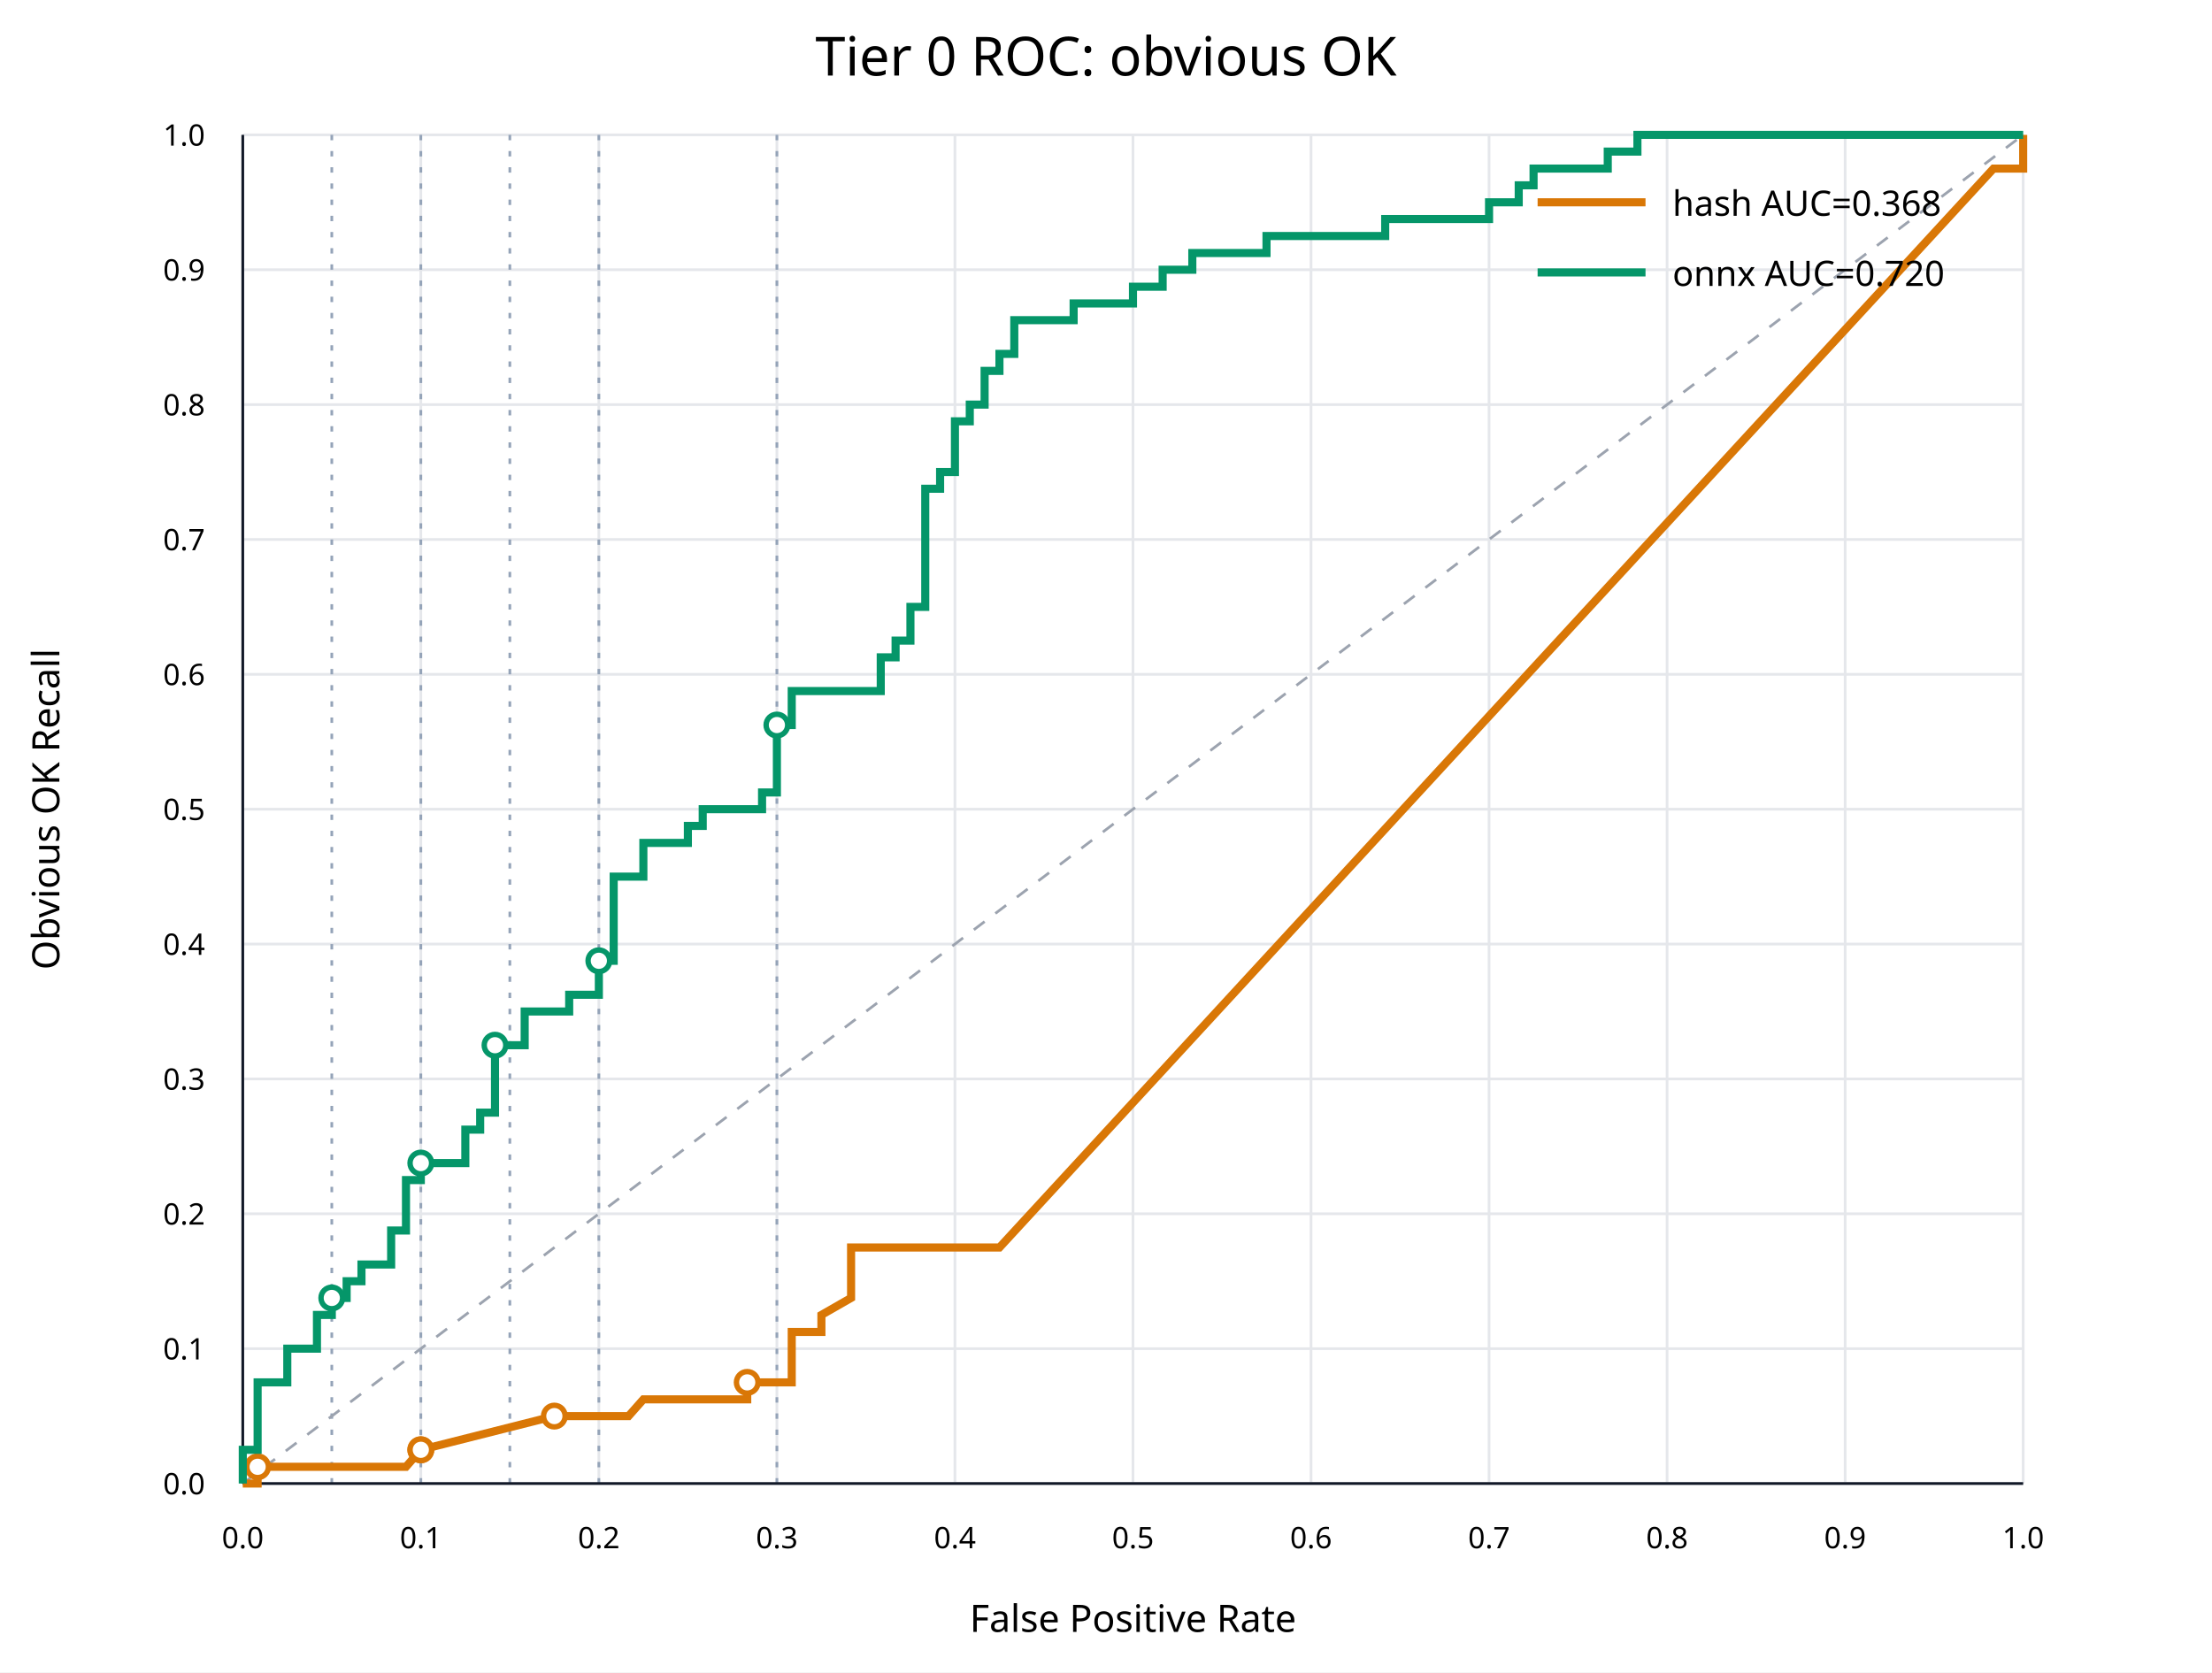
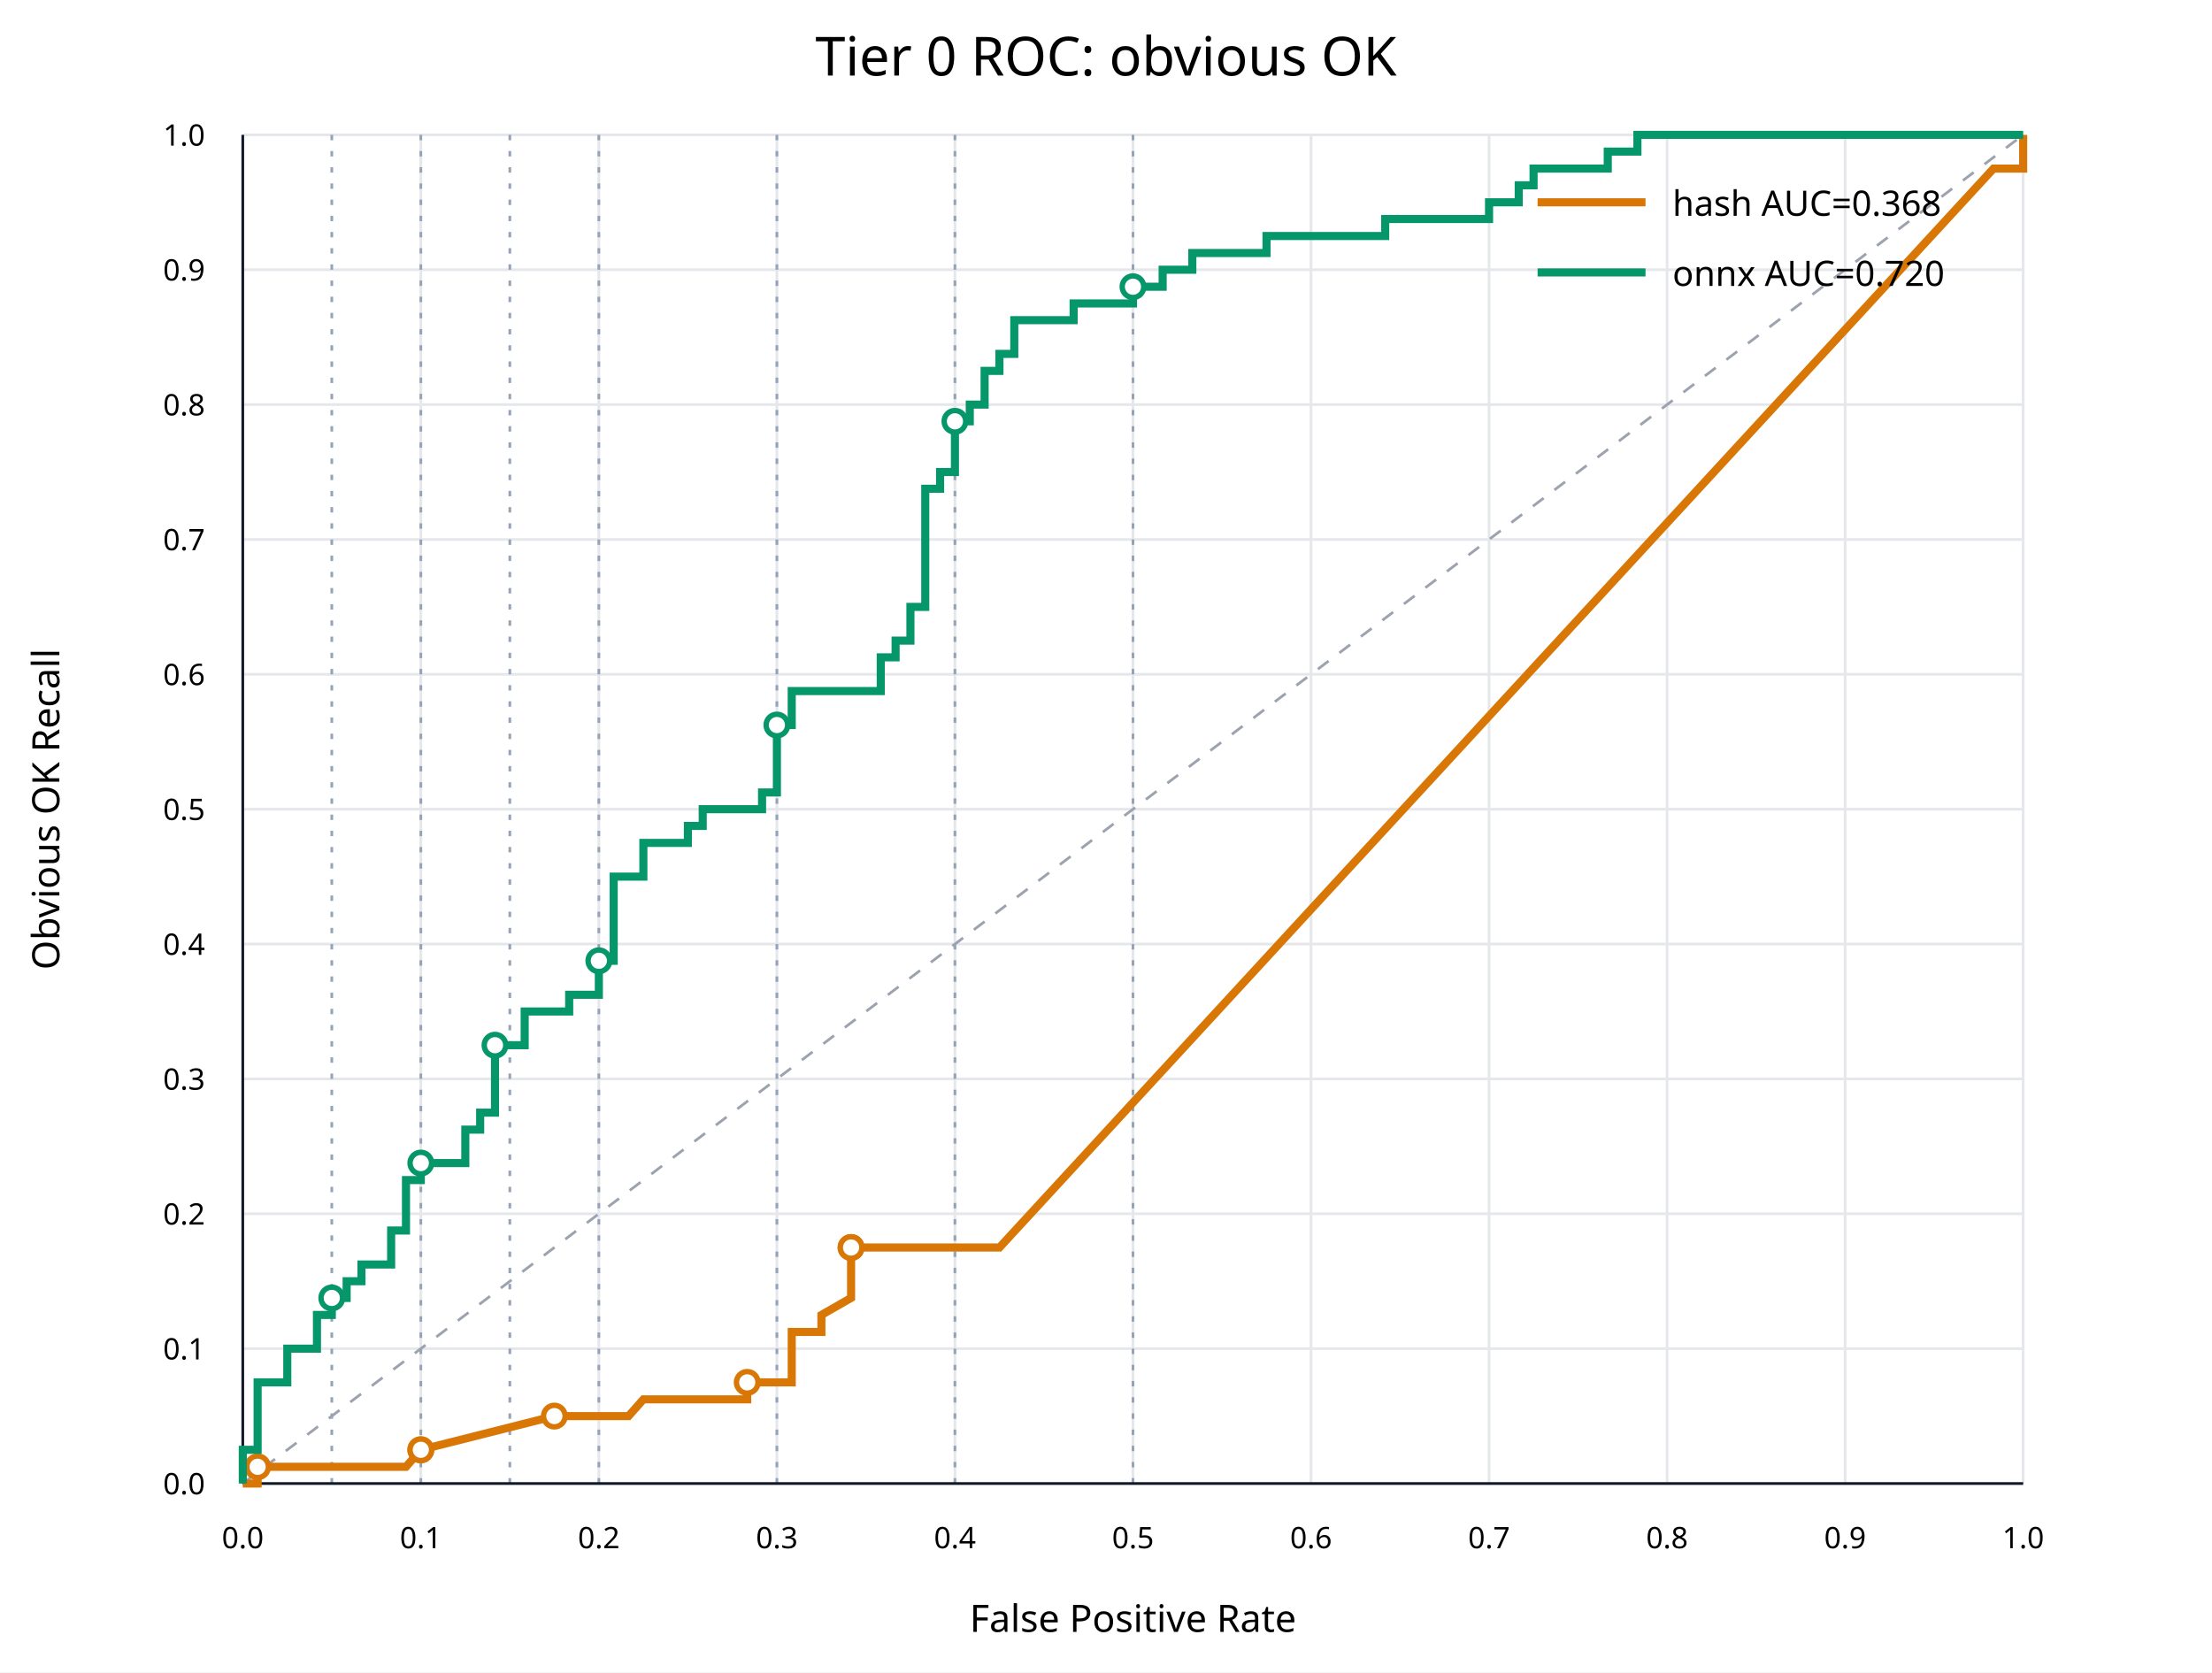
<svg xmlns="http://www.w3.org/2000/svg" width="820" height="620" viewBox="0 0 820 620">
  <rect width="100%" height="100%" fill="white" />
  <text x="410" y="28" text-anchor="middle" font-family="sans-serif" font-size="20">Tier 0 ROC: obvious OK</text>
  <line x1="90.0" y1="50" x2="90.0" y2="550" stroke="#e5e7eb" />
  <line x1="90" y1="550.0" x2="750" y2="550.0" stroke="#e5e7eb" />
  <text x="90.0" y="574.0" text-anchor="middle" font-family="sans-serif" font-size="11">0.0</text>
  <text x="76.0" y="554.0" text-anchor="end" font-family="sans-serif" font-size="11">0.0</text>
  <line x1="156.0" y1="50" x2="156.0" y2="550" stroke="#e5e7eb" />
  <line x1="90" y1="500.0" x2="750" y2="500.0" stroke="#e5e7eb" />
  <text x="156.0" y="574.0" text-anchor="middle" font-family="sans-serif" font-size="11">0.1</text>
  <text x="76.0" y="504.0" text-anchor="end" font-family="sans-serif" font-size="11">0.1</text>
  <line x1="222.0" y1="50" x2="222.0" y2="550" stroke="#e5e7eb" />
  <line x1="90" y1="450.0" x2="750" y2="450.0" stroke="#e5e7eb" />
  <text x="222.0" y="574.0" text-anchor="middle" font-family="sans-serif" font-size="11">0.2</text>
  <text x="76.0" y="454.0" text-anchor="end" font-family="sans-serif" font-size="11">0.2</text>
  <line x1="288.0" y1="50" x2="288.0" y2="550" stroke="#e5e7eb" />
  <line x1="90" y1="400.0" x2="750" y2="400.0" stroke="#e5e7eb" />
  <text x="288.0" y="574.0" text-anchor="middle" font-family="sans-serif" font-size="11">0.3</text>
  <text x="76.0" y="404.0" text-anchor="end" font-family="sans-serif" font-size="11">0.3</text>
  <line x1="354.0" y1="50" x2="354.0" y2="550" stroke="#e5e7eb" />
  <line x1="90" y1="350.0" x2="750" y2="350.0" stroke="#e5e7eb" />
  <text x="354.0" y="574.0" text-anchor="middle" font-family="sans-serif" font-size="11">0.4</text>
  <text x="76.0" y="354.0" text-anchor="end" font-family="sans-serif" font-size="11">0.4</text>
  <line x1="420.0" y1="50" x2="420.0" y2="550" stroke="#e5e7eb" />
  <line x1="90" y1="300.0" x2="750" y2="300.0" stroke="#e5e7eb" />
  <text x="420.0" y="574.0" text-anchor="middle" font-family="sans-serif" font-size="11">0.5</text>
  <text x="76.0" y="304.0" text-anchor="end" font-family="sans-serif" font-size="11">0.5</text>
  <line x1="486.0" y1="50" x2="486.0" y2="550" stroke="#e5e7eb" />
  <line x1="90" y1="250.0" x2="750" y2="250.0" stroke="#e5e7eb" />
  <text x="486.0" y="574.0" text-anchor="middle" font-family="sans-serif" font-size="11">0.6</text>
  <text x="76.0" y="254.0" text-anchor="end" font-family="sans-serif" font-size="11">0.6</text>
  <line x1="552.0" y1="50" x2="552.0" y2="550" stroke="#e5e7eb" />
  <line x1="90" y1="200.0" x2="750" y2="200.0" stroke="#e5e7eb" />
  <text x="552.0" y="574.0" text-anchor="middle" font-family="sans-serif" font-size="11">0.7</text>
  <text x="76.0" y="204.0" text-anchor="end" font-family="sans-serif" font-size="11">0.7</text>
  <line x1="618.0" y1="50" x2="618.0" y2="550" stroke="#e5e7eb" />
  <line x1="90" y1="150.0" x2="750" y2="150.0" stroke="#e5e7eb" />
  <text x="618.0" y="574.0" text-anchor="middle" font-family="sans-serif" font-size="11">0.8</text>
  <text x="76.0" y="154.0" text-anchor="end" font-family="sans-serif" font-size="11">0.8</text>
  <line x1="684.0" y1="50" x2="684.0" y2="550" stroke="#e5e7eb" />
  <line x1="90" y1="100.0" x2="750" y2="100.0" stroke="#e5e7eb" />
  <text x="684.0" y="574.0" text-anchor="middle" font-family="sans-serif" font-size="11">0.9</text>
  <text x="76.0" y="104.0" text-anchor="end" font-family="sans-serif" font-size="11">0.9</text>
  <line x1="750.0" y1="50" x2="750.0" y2="550" stroke="#e5e7eb" />
  <line x1="90" y1="50.0" x2="750" y2="50.0" stroke="#e5e7eb" />
  <text x="750.0" y="574.0" text-anchor="middle" font-family="sans-serif" font-size="11">1.0</text>
  <text x="76.0" y="54.0" text-anchor="end" font-family="sans-serif" font-size="11">1.0</text>
  <line x1="123.0" y1="50" x2="123.0" y2="550" stroke="#94a3b8" stroke-dasharray="2 4" />
  <line x1="156.0" y1="50" x2="156.0" y2="550" stroke="#94a3b8" stroke-dasharray="2 4" />
  <line x1="189.0" y1="50" x2="189.0" y2="550" stroke="#94a3b8" stroke-dasharray="2 4" />
  <line x1="222.0" y1="50" x2="222.0" y2="550" stroke="#94a3b8" stroke-dasharray="2 4" />
  <line x1="288.0" y1="50" x2="288.0" y2="550" stroke="#94a3b8" stroke-dasharray="2 4" />
+   <line x1="354.0" y1="50" x2="354.0" y2="550" stroke="#94a3b8" stroke-dasharray="2 4" />
+   <line x1="420.0" y1="50" x2="420.0" y2="550" stroke="#94a3b8" stroke-dasharray="2 4" />
  <line x1="90" y1="550" x2="750" y2="50" stroke="#9ca3af" stroke-dasharray="5 5" />
  <line x1="90" y1="550" x2="750" y2="550" stroke="#111827" />
  <line x1="90" y1="50" x2="90" y2="550" stroke="#111827" />
  <text x="420.0" y="605" text-anchor="middle" font-family="sans-serif" font-size="14">False Positive Rate</text>
  <text x="22" y="300.0" text-anchor="middle" transform="rotate(-90 22 300.0)" font-family="sans-serif" font-size="14">Obvious OK Recall</text>
  <polyline points="90.0,550.0 95.5,550.0 95.5,543.8 106.5,543.8 112.0,543.8 117.5,543.8 123.0,543.8 128.5,543.8 134.0,543.8 139.5,543.8 145.0,543.8 150.5,543.8 156.0,537.5 205.5,525.0 211.0,525.0 216.5,525.0 222.0,525.0 233.0,525.0 238.5,518.8 255.0,518.8 260.5,518.8 266.0,518.8 271.5,518.8 277.0,518.8 277.0,512.5 282.5,512.5 288.0,512.5 293.5,512.5 293.5,506.2 293.5,500.0 293.5,493.8 304.5,493.8 304.5,487.5 315.5,481.2 315.5,475.0 315.5,468.8 315.5,462.5 321.0,462.5 326.5,462.5 332.0,462.5 337.5,462.5 343.0,462.5 354.0,462.5 359.5,462.5 365.0,462.5 370.5,462.5 739.0,62.5 744.5,62.5 750.0,62.5 750.0,56.2 750.0,50.0" fill="none" stroke="#d97706" stroke-width="3" />
  <circle cx="95.5" cy="543.8" r="4" fill="white" stroke="#d97706" stroke-width="2" />
  <circle cx="156.0" cy="537.5" r="4" fill="white" stroke="#d97706" stroke-width="2" />
  <circle cx="156.0" cy="537.5" r="4" fill="white" stroke="#d97706" stroke-width="2" />
  <circle cx="205.5" cy="525.0" r="4" fill="white" stroke="#d97706" stroke-width="2" />
  <circle cx="277.0" cy="512.5" r="4" fill="white" stroke="#d97706" stroke-width="2" />
+   <circle cx="315.5" cy="462.5" r="4" fill="white" stroke="#d97706" stroke-width="2" />
+   <circle cx="315.5" cy="462.5" r="4" fill="white" stroke="#d97706" stroke-width="2" />
  <line x1="570" y1="75" x2="610" y2="75" stroke="#d97706" stroke-width="3" />
  <text x="620" y="80" font-family="sans-serif" font-size="13">hash AUC=0.368</text>
  <polyline points="90.0,550.0 90.0,543.8 90.0,537.5 95.5,537.5 95.5,531.2 95.5,525.0 95.5,518.8 95.5,512.5 101.0,512.5 106.5,512.5 106.5,506.2 106.5,500.0 112.0,500.0 117.5,500.0 117.5,493.8 117.5,487.5 123.0,487.5 123.0,481.2 128.5,481.2 128.5,475.0 134.0,475.0 134.0,468.8 139.5,468.8 145.0,468.8 145.0,462.5 145.0,456.2 150.5,456.2 150.5,450.0 150.5,443.8 150.5,437.5 156.0,437.5 156.0,431.2 161.5,431.2 167.0,431.2 172.5,431.2 172.5,425.0 172.5,418.8 178.0,418.8 178.0,412.5 183.5,412.5 183.5,406.2 183.5,400.0 183.5,393.8 183.5,387.5 189.0,387.5 194.5,387.5 194.5,381.2 194.5,375.0 200.0,375.0 205.5,375.0 211.0,375.0 211.0,368.8 216.5,368.8 222.0,368.8 222.0,362.5 222.0,356.2 227.5,356.2 227.5,350.0 227.5,343.8 227.5,337.5 227.5,331.2 227.5,325.0 233.0,325.0 238.5,325.0 238.5,318.8 238.5,312.5 244.0,312.5 249.5,312.5 255.0,312.5 255.0,306.2 260.5,306.2 260.5,300.0 266.0,300.0 271.5,300.0 277.0,300.0 282.5,300.0 282.5,293.8 288.0,293.8 288.0,287.5 288.0,281.2 288.0,275.0 288.0,268.8 293.5,268.8 293.5,262.5 293.5,256.2 299.0,256.2 304.5,256.2 310.0,256.2 315.5,256.2 321.0,256.2 326.5,256.2 326.5,250.0 326.5,243.7 332.0,243.7 332.0,237.5 337.5,237.5 337.5,231.3 337.5,225.0 343.0,225.0 343.0,218.8 343.0,212.5 343.0,206.2 343.0,200.0 343.0,193.8 343.0,187.5 343.0,181.2 348.5,181.2 348.5,175.0 354.0,175.0 354.0,168.8 354.0,162.5 354.0,156.2 359.5,156.2 359.5,150.0 365.0,150.0 365.0,143.8 365.0,137.5 370.5,137.5 370.5,131.2 376.0,131.2 376.0,125.0 376.0,118.7 381.5,118.7 387.0,118.7 392.5,118.7 398.0,118.7 398.0,112.5 403.5,112.5 409.0,112.5 414.5,112.5 420.0,112.5 420.0,106.3 425.5,106.3 431.0,106.3 431.0,100.0 436.5,100.0 442.0,100.0 442.0,93.8 447.5,93.8 453.0,93.8 458.5,93.8 464.0,93.8 469.5,93.8 469.5,87.5 475.0,87.5 480.5,87.5 486.0,87.5 491.5,87.5 497.0,87.5 502.5,87.5 508.0,87.5 513.5,87.5 513.5,81.2 519.0,81.2 524.5,81.2 530.0,81.2 535.5,81.2 541.0,81.2 546.5,81.2 552.0,81.2 552.0,75.0 557.5,75.0 563.0,75.0 563.0,68.7 568.5,68.7 568.5,62.5 574.0,62.5 579.5,62.5 585.0,62.5 590.5,62.5 596.0,62.5 596.0,56.2 601.5,56.2 607.0,56.2 607.0,50.0 612.5,50.0 618.0,50.0 623.5,50.0 629.0,50.0 634.5,50.0 640.0,50.0 645.5,50.0 651.0,50.0 656.5,50.0 662.0,50.0 667.5,50.0 673.0,50.0 678.5,50.0 684.0,50.0 689.5,50.0 695.0,50.0 700.5,50.0 706.0,50.0 711.5,50.0 717.0,50.0 722.5,50.0 728.0,50.0 733.5,50.0 739.0,50.0 744.5,50.0 750.0,50.0" fill="none" stroke="#059669" stroke-width="3" />
  <circle cx="123.0" cy="481.2" r="4" fill="white" stroke="#059669" stroke-width="2" />
  <circle cx="156.0" cy="431.2" r="4" fill="white" stroke="#059669" stroke-width="2" />
  <circle cx="183.5" cy="387.5" r="4" fill="white" stroke="#059669" stroke-width="2" />
  <circle cx="222.0" cy="356.2" r="4" fill="white" stroke="#059669" stroke-width="2" />
  <circle cx="288.0" cy="268.8" r="4" fill="white" stroke="#059669" stroke-width="2" />
+   <circle cx="354.0" cy="156.2" r="4" fill="white" stroke="#059669" stroke-width="2" />
+   <circle cx="420.0" cy="106.3" r="4" fill="white" stroke="#059669" stroke-width="2" />
  <line x1="570" y1="101" x2="610" y2="101" stroke="#059669" stroke-width="3" />
  <text x="620" y="106" font-family="sans-serif" font-size="13">onnx AUC=0.720</text>
</svg>
